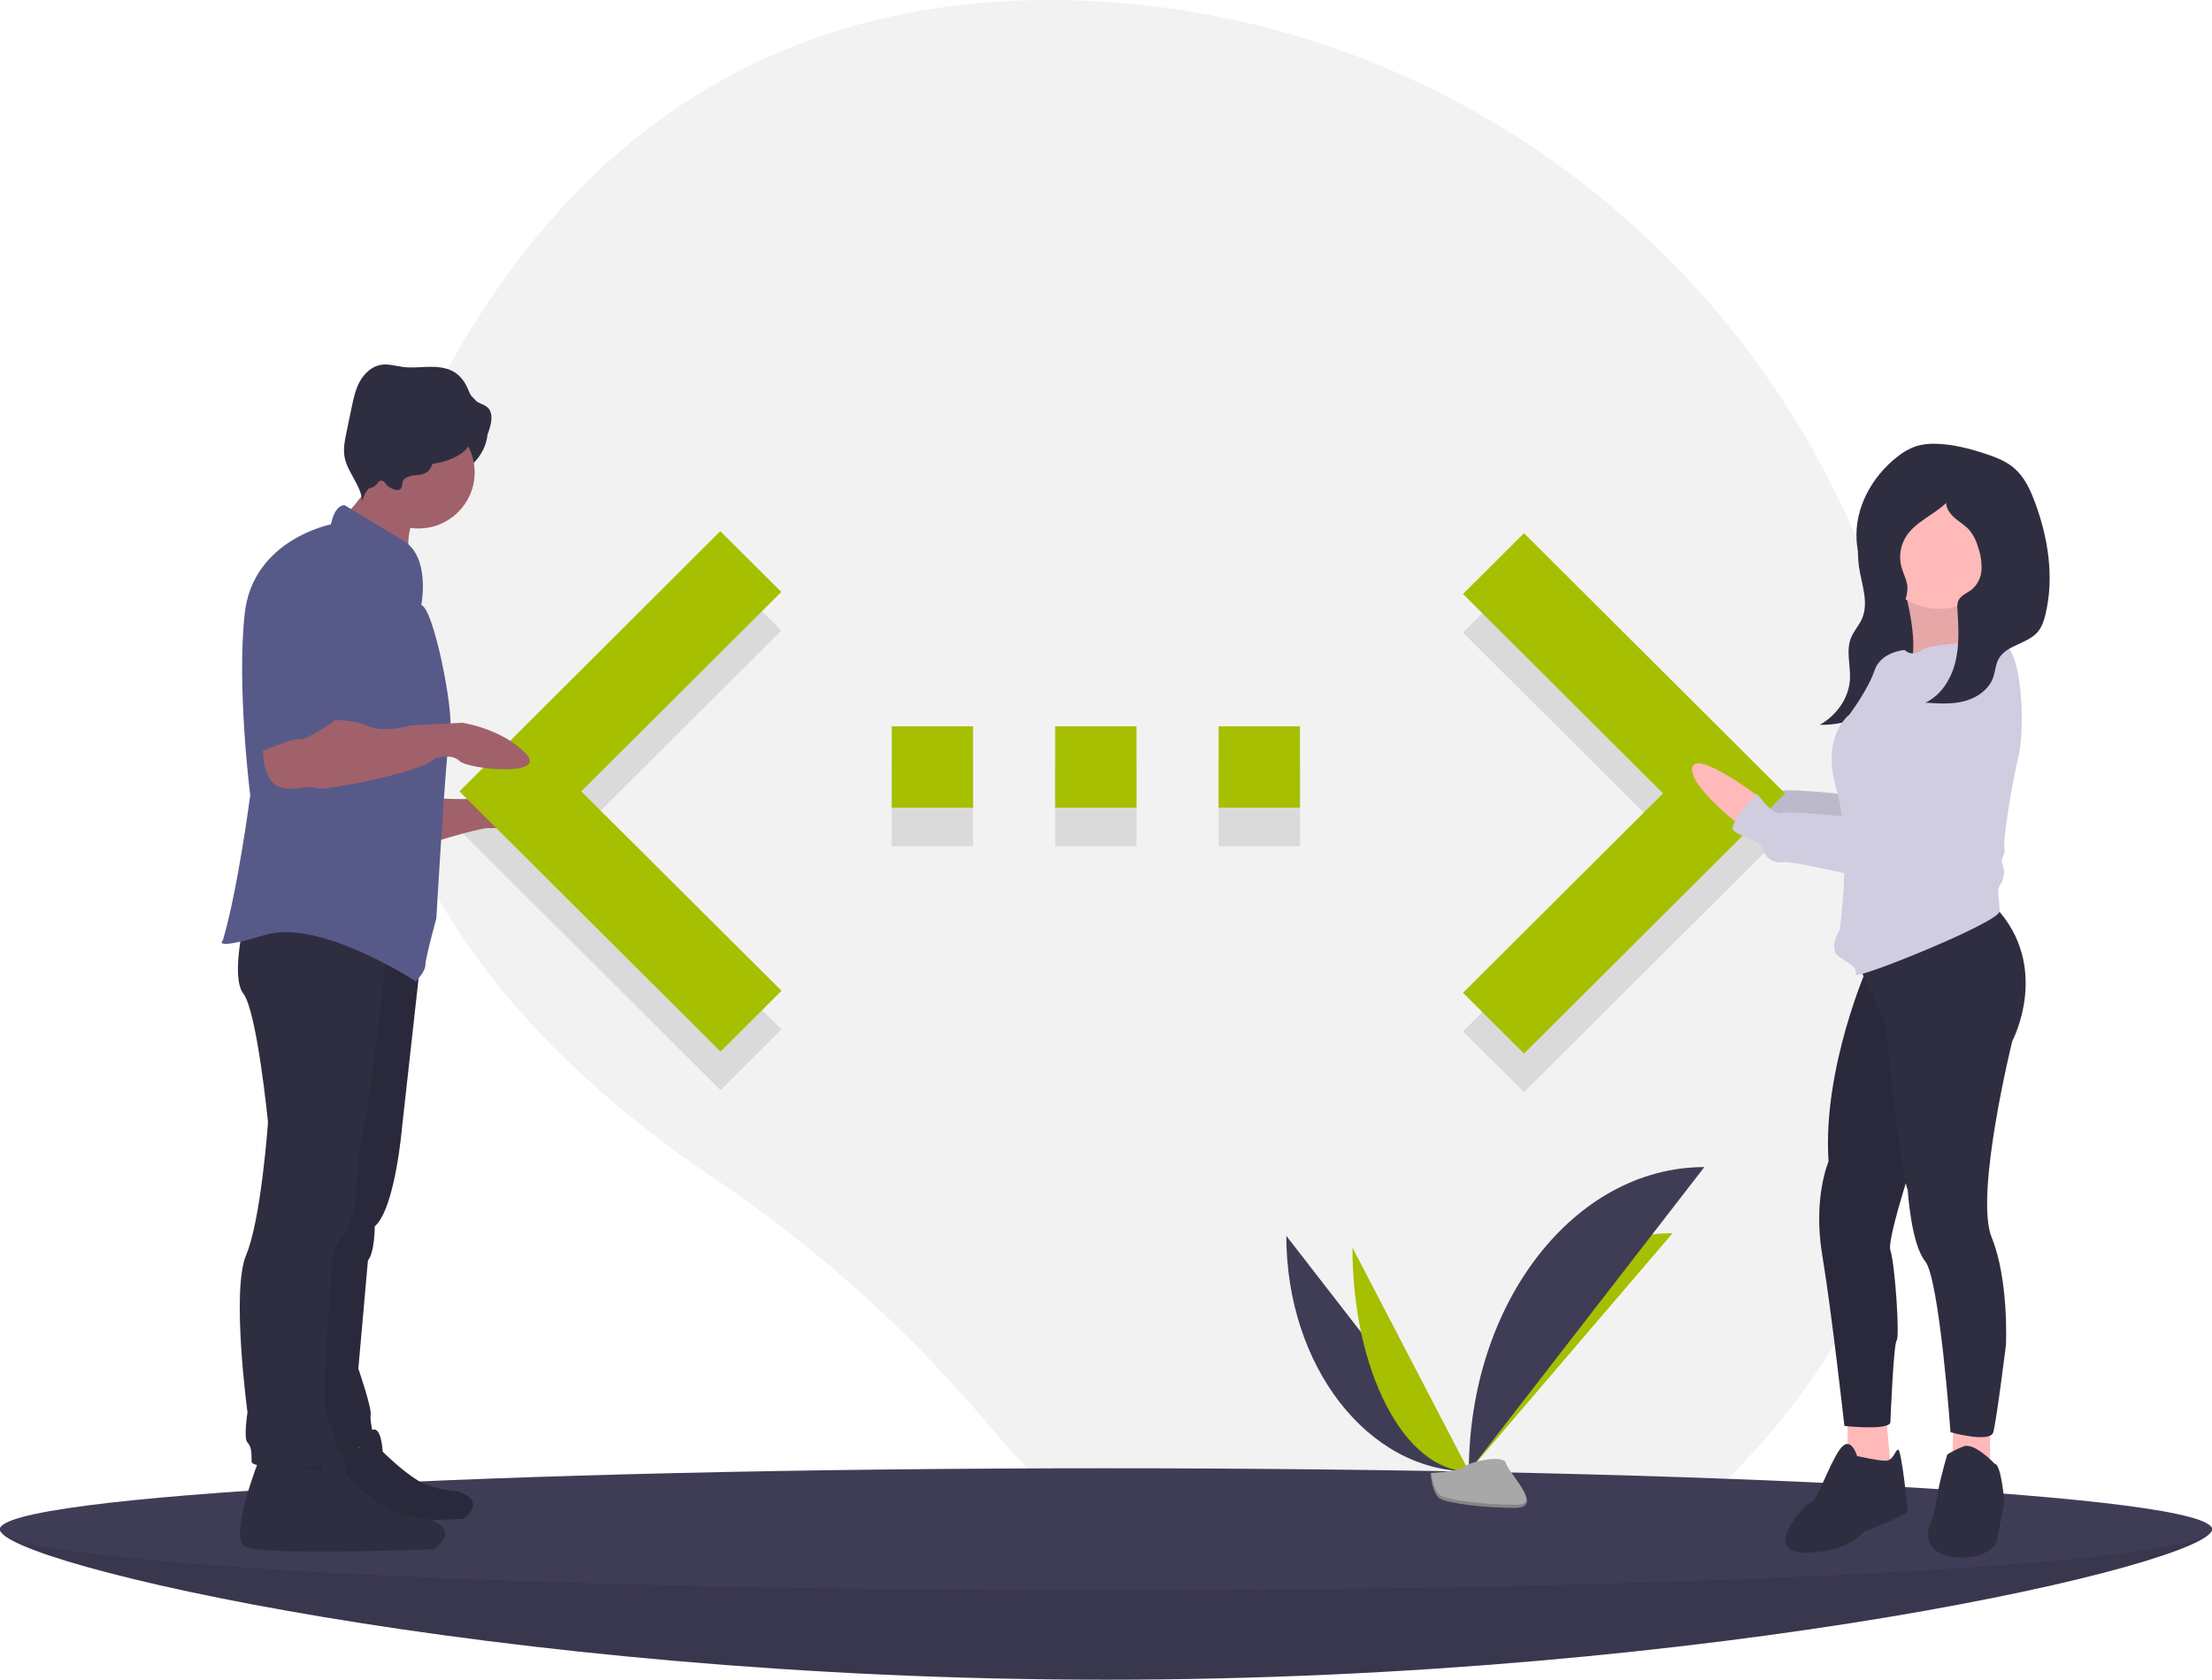
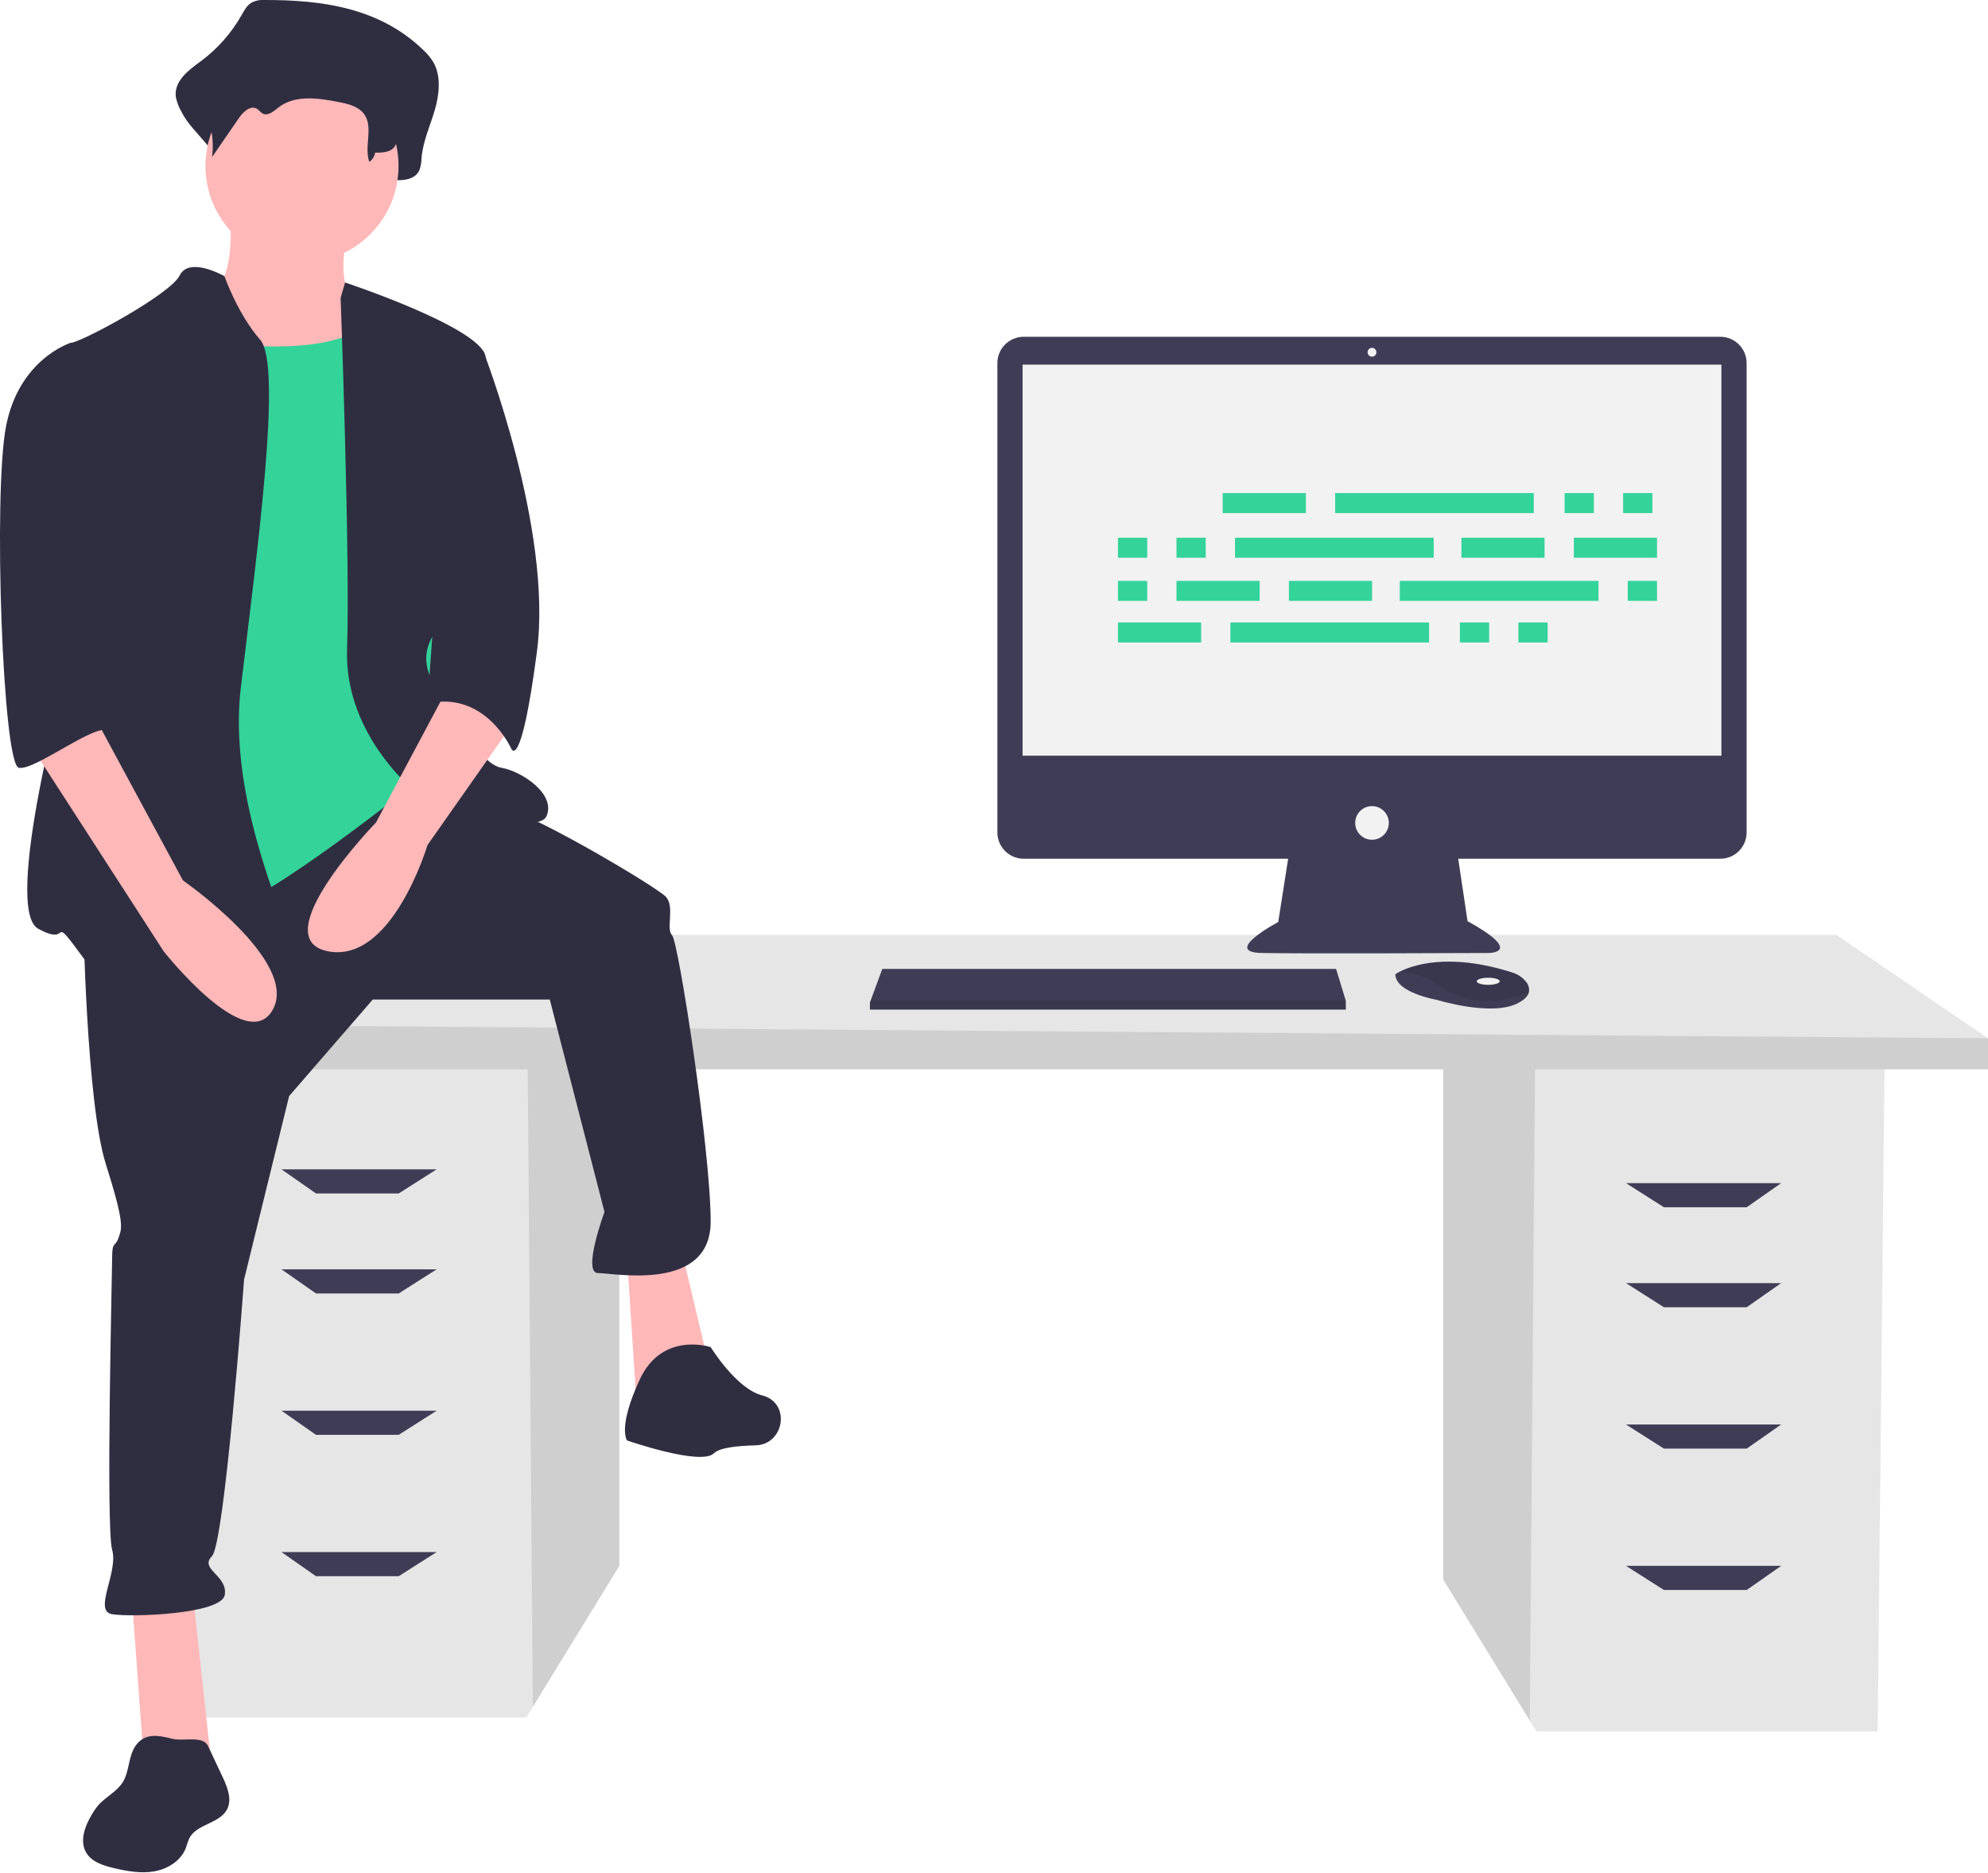
- <svg xmlns="http://www.w3.org/2000/svg" id="a6ee8617-cc99-4eb9-a93b-e1a7e83c9724" data-name="Layer 1" width="1088" height="826.294" viewBox="0 0 1088 826.294">
-   <path d="M990.987,366.241C943.167,178.201,777.934,42.463,583.985,37.019,481.451,34.141,373.556,68.147,295,187.147c-140.427,212.725,8.63,359.725,112.547,429.576A650.24,650.24,0,0,1,541.95,737.523C612.143,820.819,747.179,924.325,908,762.147,1024.564,644.6,1022.84,491.494,990.987,366.241Z" transform="translate(-56 -36.85319)" fill="#f2f2f2" />
-   <polygon points="719.6 507.394 818 409.294 719.6 311.194 749.6 281.294 878 409.294 749.6 537.294 719.6 507.394 719.6 507.394" opacity="0.1" />
-   <path d="M494.6,453.147h40v-40h-40Zm200.8-40h-40v40h40Zm-120.4,40h40v-40H575Z" transform="translate(-56 -36.85319)" opacity="0.1" />
-   <polygon points="384.4 506.394 285.9 408.294 384.3 310.194 354.3 280.294 226 408.294 354.4 536.294 384.4 506.394" opacity="0.1" />
-   <path d="M1144,789.147c0,16.569-243.557,74-544,74s-544-57.431-544-74,243.557,14,544,14S1144,772.578,1144,789.147Z" transform="translate(-56 -36.85319)" fill="#3f3d56" />
-   <path d="M1144,789.147c0,16.569-243.557,74-544,74s-544-57.431-544-74,243.557,14,544,14S1144,772.578,1144,789.147Z" transform="translate(-56 -36.85319)" opacity="0.1" />
-   <ellipse cx="544" cy="752.294" rx="544" ry="30" fill="#3f3d56" />
-   <path d="M688.696,644.806c0,64.016,40.16,115.817,89.791,115.817" transform="translate(-56 -36.85319)" fill="#3f3d56" />
-   <path d="M778.487,760.623c0-64.735,44.817-117.118,100.201-117.118" transform="translate(-56 -36.85319)" fill="#a6bf00" />
-   <path d="M721.229,650.609c0,60.809,25.61,110.014,57.258,110.014" transform="translate(-56 -36.85319)" fill="#a6bf00" />
-   <path d="M778.487,760.623c0-82.717,51.801-149.651,115.817-149.651" transform="translate(-56 -36.85319)" fill="#3f3d56" />
-   <path d="M759.597,761.44s12.734-.392,16.571-3.125,19.588-5.996,20.54-1.613,19.137,21.798,4.76,21.914-33.404-2.239-37.235-4.573S759.597,761.44,759.597,761.44Z" transform="translate(-56 -36.85319)" fill="#a8a8a8" />
-   <path d="M801.725,777.09c-14.376.116-33.404-2.239-37.235-4.573-2.917-1.777-4.079-8.153-4.468-11.094-.269.012-.425.017-.425.017s.807,10.27,4.637,12.603,22.858,4.689,37.235,4.573c4.15-.033,5.583-1.51,5.505-3.697C806.397,776.24,804.814,777.065,801.725,777.09Z" transform="translate(-56 -36.85319)" opacity="0.2" />
-   <path d="M921.533,419.706s-30.788-23.376-33.125-14.807,22.591,28.044,22.591,28.044Z" transform="translate(-56 -36.85319)" fill="#ffb9b9" />
-   <path d="M921.533,419.706s-30.788-23.376-33.125-14.807,22.591,28.044,22.591,28.044Z" transform="translate(-56 -36.85319)" opacity="0.1" />
-   <path d="M1023.173,345.695s-36.612,65.435-37.391,74.783-.779,10.127-3.895,9.348-45.96-5.453-49.855-3.895-11.685-9.348-11.685-9.348-14.801,14.801-11.685,17.917S921.125,439.174,922.683,443.069s3.895,7.79,10.906,7.011S988.118,462.544,994.35,460.207s7.79-6.232,10.906-6.232,9.348-3.116,9.348-3.895,21.812-42.065,21.812-42.065S1062.122,351.927,1023.173,345.695Z" transform="translate(-56 -36.85319)" fill="#d0cde1" />
-   <path d="M1023.173,345.695s-36.612,65.435-37.391,74.783-.779,10.127-3.895,9.348-45.96-5.453-49.855-3.895-11.685-9.348-11.685-9.348-14.801,14.801-11.685,17.917S921.125,439.174,922.683,443.069s3.895,7.79,10.906,7.011S988.118,462.544,994.35,460.207s7.79-6.232,10.906-6.232,9.348-3.116,9.348-3.895,21.812-42.065,21.812-42.065S1062.122,351.927,1023.173,345.695Z" transform="translate(-56 -36.85319)" opacity="0.1" />
-   <path d="M970.054,302.557a64.789,64.789,0,0,0,.2,12.42c1.183,8.95,5.303,18.279,1.411,26.633-1.413,3.032-3.806,5.675-5.109,8.743-2.759,6.496-.258,13.702-.633,20.616-.484,8.932-6.165,17.538-14.807,22.432,14.763.459,28.804-6.841,38.093-16.788s14.463-22.284,18.341-34.628a75.281,75.281,0,0,0,3.805-17.922,25.835,25.835,0,0,0-1.208-10.386,39.575,39.575,0,0,0-5.342-9.123c-2.326-3.27-4.716-6.605-8.148-9.038-4.227-2.997-12.378-6.006-17.985-5.57C971.793,290.481,970.343,297.783,970.054,302.557Z" transform="translate(-56 -36.85319)" fill="#2f2e41" />
-   <path d="M992.792,327s8.569,30.381,1.558,38.949,42.065-3.895,42.065-3.895-24.149-24.149-12.464-39.728Z" transform="translate(-56 -36.85319)" fill="#ffb9b9" />
-   <path d="M992.792,327s8.569,30.381,1.558,38.949,42.065-3.895,42.065-3.895-24.149-24.149-12.464-39.728Z" transform="translate(-56 -36.85319)" opacity="0.1" />
-   <polygon points="719.6 488.394 818 390.294 719.6 292.194 749.6 262.294 878 390.294 749.6 518.294 719.6 488.394 719.6 488.394" fill="#a6bf00" />
-   <polygon points="908.748 695.221 908.748 717.812 920.433 731.833 930.56 727.159 927.444 694.442 908.748 695.221" fill="#ffb9b9" />
-   <path d="M969.422,753.107s-3.116-10.906-8.569-3.116-10.906,24.928-14.022,25.707-24.928,24.928-3.116,24.928,28.823-10.127,28.823-10.127,21.812-8.569,21.812-10.127-3.116-30.381-4.674-30.381-2.337,5.453-6.232,5.453S969.422,753.107,969.422,753.107Z" transform="translate(-56 -36.85319)" fill="#2f2e41" />
-   <polygon points="960.941 699.116 960.162 720.149 978.857 727.938 978.857 697.558 960.941 699.116" fill="#ffb9b9" />
-   <path d="M1037.194,757.002s-10.127-10.906-15.58-8.569a53.812,53.812,0,0,0-7.79,3.895s-3.116,10.127-4.674,18.696-2.337,12.464-3.895,15.58-3.116,14.801,12.464,16.359,20.254-7.011,20.254-7.011l3.895-20.254S1040.31,757.002,1037.194,757.002Z" transform="translate(-56 -36.85319)" fill="#2f2e41" />
-   <path d="M974.875,511.62s-22.591,50.634-19.475,96.595c0,0-7.79,17.917-3.116,45.96S963.19,738.306,963.19,738.306s21.033,2.337,22.591-1.558c0,0,1.558-38.949,3.116-40.507s-.779-37.391-3.116-44.402,21.812-76.341,21.812-76.341l-6.232-86.468Z" transform="translate(-56 -36.85319)" fill="#2f2e41" />
-   <path d="M974.875,511.62s-22.591,50.634-19.475,96.595c0,0-7.79,17.917-3.116,45.96S963.19,738.306,963.19,738.306s21.033,2.337,22.591-1.558c0,0,1.558-38.949,3.116-40.507s-.779-37.391-3.116-44.402,21.812-76.341,21.812-76.341l-6.232-86.468Z" transform="translate(-56 -36.85319)" opacity="0.1" />
-   <path d="M968.643,508.504l14.801,31.939s7.011,72.446,10.906,81.794c0,0,1.558,26.486,8.569,35.055s12.464,84.131,12.464,84.131,19.475,5.453,21.033,0,6.232-42.844,6.232-42.844,1.558-31.939-7.011-52.971,10.127-96.595,10.127-96.595,19.475-36.612-8.569-66.214Z" transform="translate(-56 -36.85319)" fill="#2f2e41" />
-   <circle cx="953.93" cy="267.556" r="31.939" fill="#ffb9b9" />
-   <path d="M1039.531,352.706s-33.497,0-38.17,3.895a6.215,6.215,0,0,1-8.569,0s-11.685.779-14.801,10.127-12.464,21.812-12.464,21.812-14.022,10.127-6.232,36.612,1.558,69.33,1.558,69.33-6.232,9.348,0,13.243,8.569,5.453,7.79,8.569,70.888-25.707,70.888-31.16-1.558-10.127,0-12.464,3.116-6.232,1.558-10.127,1.558-4.674.779-8.569,3.895-32.718,7.011-45.181S1051.216,353.485,1039.531,352.706Z" transform="translate(-56 -36.85319)" fill="#d0cde1" />
-   <path d="M921.533,429.054s-30.788-23.376-33.125-14.807S910.998,442.29,910.998,442.29Z" transform="translate(-56 -36.85319)" fill="#ffb9b9" />
-   <path d="M1023.173,356.601s-36.612,65.435-37.391,74.783-.779,10.127-3.895,9.348-45.96-5.453-49.855-3.895-11.685-9.348-11.685-9.348S905.545,442.29,908.661,445.406s12.464,4.674,14.022,8.569,3.895,7.79,10.906,7.011S988.118,473.45,994.35,471.113s7.79-6.232,10.906-6.232,9.348-3.116,9.348-3.895,21.812-42.065,21.812-42.065S1062.122,362.833,1023.173,356.601Z" transform="translate(-56 -36.85319)" fill="#d0cde1" />
-   <path d="M994.114,324.814c-.443-3.163-2.063-6.033-2.894-9.117a18.925,18.925,0,0,1,2.155-14.696c4.581-7.399,13.575-10.676,19.848-16.709.13,3.073,2.262,5.699,4.619,7.675s5.059,3.579,7.055,5.919a23.184,23.184,0,0,1,4.109,8.324,29.246,29.246,0,0,1,1.623,10.917,13.689,13.689,0,0,1-4.731,9.702c-2.336,1.846-5.601,2.901-6.73,5.657a9.644,9.644,0,0,0-.375,4.27c.535,8.57,1.035,17.293-.984,25.64s-6.963,16.41-14.712,20.111c6.368.452,12.87.892,19.049-.715s12.087-5.655,14.217-11.673c1.051-2.969,1.15-6.271,2.643-9.044,3.779-7.018,14.214-7.338,19.34-13.443,2.051-2.443,3.044-5.591,3.779-8.695,4.328-18.265,1.287-37.659-5.302-55.235-2.271-6.058-5.099-12.158-9.97-16.415-4.145-3.623-9.439-5.619-14.673-7.324-7.64-2.488-15.51-4.527-23.54-4.789a29.897,29.897,0,0,0-10.333,1.206,30.722,30.722,0,0,0-9.092,5.179c-12.579,9.788-21.144,25.432-20.007,41.33.688,9.62,4.764,18.724,10,26.823,1.831,2.833,6.158,8.873,10.18,7.092C993.037,335.187,994.593,328.23,994.114,324.814Z" transform="translate(-56 -36.85319)" fill="#2f2e41" />
-   <path d="M494.6,434.147h40v-40h-40Zm200.8-40h-40v40h40Zm-120.4,40h40v-40H575Z" transform="translate(-56 -36.85319)" fill="#a6bf00" />
-   <ellipse cx="206.206" cy="211.839" rx="33.657" ry="26.252" fill="#2f2e41" />
-   <path d="M267.928,429.429s30.291,2.019,35.676-2.019,28.272,5.385,30.291,10.77-32.311,6.058-37.696,6.058-30.964,8.078-30.964,8.078Z" transform="translate(-56 -36.85319)" fill="#a0616a" />
-   <path d="M205.552,742.992s-14.117,35.599-6.752,39.896,84.702,1.228,84.702,1.228,12.889-7.979-1.841-13.503c0,0-12.276-.614-20.255-5.524s-17.186-14.117-17.186-14.117-.614-13.503-5.524-10.434a12.614,12.614,0,0,0-5.524,8.593Z" transform="translate(-56 -36.85319)" fill="#2f2e41" />
-   <path d="M205.552,742.992s-14.117,35.599-6.752,39.896,84.702,1.228,84.702,1.228,12.889-7.979-1.841-13.503c0,0-12.276-.614-20.255-5.524s-17.186-14.117-17.186-14.117-.614-13.503-5.524-10.434a12.614,12.614,0,0,0-5.524,8.593Z" transform="translate(-56 -36.85319)" opacity="0.1" />
-   <polygon points="384.4 487.394 285.9 389.294 384.3 291.194 354.3 261.294 226 389.294 354.4 517.294 384.4 487.394" fill="#a6bf00" />
-   <path d="M183.785,753.882s-15.482,39.042-7.405,43.754,92.893,1.346,92.893,1.346,14.136-8.751-2.019-14.809c0,0-13.463-.673-22.214-6.058S226.193,762.633,226.193,762.633s-.673-14.809-6.058-11.443a13.834,13.834,0,0,0-6.058,9.424Z" transform="translate(-56 -36.85319)" fill="#2f2e41" />
-   <path d="M263.216,506.167l-9.424,84.815s-3.366,40.388-13.463,49.139c0,0,0,12.79-3.366,16.828l-4.712,53.178s6.731,19.521,6.058,22.887,2.693,14.136,2.019,15.482-32.311,0-32.311,0l6.731-108.375,20.867-150.783Z" transform="translate(-56 -36.85319)" fill="#2f2e41" />
-   <path d="M263.216,506.167l-9.424,84.815s-3.366,40.388-13.463,49.139c0,0,0,12.79-3.366,16.828l-4.712,53.178s6.731,19.521,6.058,22.887,2.693,14.136,2.019,15.482-32.311,0-32.311,0l6.731-108.375,20.867-150.783Z" transform="translate(-56 -36.85319)" opacity="0.1" />
-   <path d="M246.387,503.475s-7.405,69.333-10.77,84.142a191.451,191.451,0,0,0-4.039,29.618s-.673,21.54-6.731,27.599a18.194,18.194,0,0,0-5.385,13.463s-6.058,67.987-2.693,76.065,6.731,14.809,3.366,20.194-40.388,5.385-40.388,1.346,0-7.405-2.019-9.424,0-14.809,0-14.809-8.078-59.909-.673-77.411,10.77-65.294,10.77-65.294-5.385-54.524-12.116-63.275,1.346-39.715,1.346-39.715Z" transform="translate(-56 -36.85319)" fill="#2f2e41" />
-   <path d="M227.436,288.165c.783,1.783,2.656,2.775,4.361,3.715,9.883,5.445,18.156,13.339,26.306,21.142a30.882,30.882,0,0,1,1.225-20.884c.973-2.253,2.249-4.676,1.553-7.03-.512-1.731-1.986-2.98-3.413-4.084a105.835,105.835,0,0,0-10.41-7.102c-2.52-1.508-7.702-5.522-10.595-5.085-.152,3.908-.231,7.402-1.942,11.054C234.115,280.757,227.735,288.847,227.436,288.165Z" transform="translate(-56 -36.85319)" fill="#a0616a" />
-   <circle cx="205.869" cy="232.369" r="27.599" fill="#a0616a" />
-   <path d="M263.216,334.517s4.712-23.56-8.751-31.637-28.945-17.502-28.945-17.502-4.712-.673-6.731,9.424c0,0-38.369,7.405-42.408,43.754s2.693,89.527,2.693,89.527-6.058,46.447-13.463,71.353c0,0-6.058,5.385,20.867-2.693S260.523,519.63,260.523,519.63s4.712-4.712,4.712-8.078,5.385-22.887,5.385-22.887,4.712-82.796,6.731-92.22S269.274,335.863,263.216,334.517Z" transform="translate(-56 -36.85319)" fill="#575a89" />
-   <path d="M255.365,272.066a11.509,11.509,0,0,1,5.413-1.442,10.301,10.301,0,0,0,5.354-1.595c2.607-2.001,2.798-5.869,4.705-8.546,2.761-3.875,8.27-4.342,13.024-4.148,2.908.119,6.04.292,8.488-1.281,2.514-1.615,3.653-4.657,4.501-7.522,1.002-3.388,1.651-7.531-.833-10.044-1.725-1.745-4.448-2.09-6.364-3.622-1.987-1.589-2.804-4.175-3.884-6.478a17.507,17.507,0,0,0-5.637-7.061c-3.615-2.511-8.231-3.075-12.633-3.028s-8.821.626-13.189.086c-3.579-.443-7.147-1.633-10.715-1.105-4.546.672-8.307,4.102-10.546,8.114s-3.201,8.592-4.133,13.092l-2.535,12.238c-.786,3.796-1.576,7.692-.969,11.521,1.258,7.937,8.277,14.245,8.76,22.266a13.669,13.669,0,0,1,8.343-9.921,2.611,2.611,0,0,1,1.7-.206c.697.223,1.105.92,1.545,1.505,1.153,1.533,4.775,3.859,6.829,2.771C254.427,276.687,253.055,273.632,255.365,272.066Z" transform="translate(-56 -36.85319)" fill="#2f2e41" />
-   <path d="M185.805,397.792s-4.712,29.618,14.809,26.926c0,0,10.097-1.346,11.443,0s51.158-7.405,57.89-14.809c0,0,8.078-2.693,12.116,1.346s44.427,8.078,32.311-4.039-30.964-14.809-30.964-14.809l-25.579,1.346s-13.463,4.039-21.54,0-30.964-2.693-30.964-2.693Z" transform="translate(-56 -36.85319)" fill="#a0616a" />
-   <path d="M213.403,304.226s-30.291,3.366-30.291,47.12v55.87s16.828-7.405,20.194-6.731,16.828-8.751,16.828-8.751,15.482-36.349,14.136-46.447S233.598,305.572,213.403,304.226Z" transform="translate(-56 -36.85319)" fill="#575a89" />
-   <ellipse cx="205.869" cy="215.204" rx="25.916" ry="13.463" fill="#2f2e41" />
-   <ellipse cx="181.636" cy="217.56" rx="9.087" ry="22.55" fill="#2f2e41" />
+ <svg xmlns="http://www.w3.org/2000/svg" id="b52d7e2d-d80f-4111-b6ed-d15502ee1edd" data-name="Layer 1" width="711.188" height="669.683" viewBox="0 0 711.188 669.683">
+   <polygon points="516.326 380.018 516.326 565.013 547.27 615.443 549.625 619.279 671.722 619.279 674.189 380.018 516.326 380.018" fill="#e6e6e6" />
+   <polygon points="516.326 380.018 516.326 565.013 547.27 615.443 549.169 380.018 516.326 380.018" opacity="0.1" />
+   <polygon points="221.566 375.084 221.566 560.08 190.622 610.51 188.267 614.345 66.17 614.345 63.703 375.084 221.566 375.084" fill="#e6e6e6" />
+   <polygon points="221.566 375.084 221.566 560.08 190.622 610.51 188.723 375.084 221.566 375.084" opacity="0.1" />
+   <polygon points="711.188 371.385 711.188 382.484 47.67 382.484 47.67 366.451 109.335 334.385 656.923 334.385 711.188 371.385" fill="#e6e6e6" />
+   <polygon points="711.188 371.385 711.188 382.484 47.67 382.484 47.67 366.451 711.188 371.385" opacity="0.1" />
+   <polygon points="142.635 426.883 113.035 426.883 100.702 418.25 156.201 418.25 142.635 426.883" fill="#3f3d56" />
+   <polygon points="142.635 462.649 113.035 462.649 100.702 454.016 156.201 454.016 142.635 462.649" fill="#3f3d56" />
+   <polygon points="142.635 513.215 113.035 513.215 100.702 504.581 156.201 504.581 142.635 513.215" fill="#3f3d56" />
+   <polygon points="142.635 563.78 113.035 563.78 100.702 555.147 156.201 555.147 142.635 563.78" fill="#3f3d56" />
+   <polygon points="595.257 431.816 624.857 431.816 637.19 423.183 581.691 423.183 595.257 431.816" fill="#3f3d56" />
+   <polygon points="595.257 467.582 624.857 467.582 637.19 458.949 581.691 458.949 595.257 467.582" fill="#3f3d56" />
+   <polygon points="595.257 518.148 624.857 518.148 637.19 509.515 581.691 509.515 595.257 518.148" fill="#3f3d56" />
+   <polygon points="595.257 568.713 624.857 568.713 637.19 560.08 581.691 560.08 595.257 568.713" fill="#3f3d56" />
+   <path d="M859.82,235.615H610.634a9.423,9.423,0,0,0-9.424,9.424V412.897a9.423,9.423,0,0,0,9.424,9.424h94.593l-3.544,22.626s-20.253,10.759-6.013,11.076,81.328,0,81.328,0,12.974,0-7.595-11.392l-3.334-22.31h93.75a9.423,9.423,0,0,0,9.424-9.424V245.039A9.423,9.423,0,0,0,859.82,235.615Z" transform="translate(-244.406 -115.1587)" fill="#3f3d56" />
+   <rect x="365.823" y="130.424" width="249.996" height="139.871" fill="#f2f2f2" />
+   <circle cx="490.821" cy="125.994" r="1.582" fill="#f2f2f2" />
+   <circle cx="490.821" cy="294.346" r="6.013" fill="#f2f2f2" />
+   <polygon points="481.452 357.952 481.452 361.117 311.202 361.117 311.202 358.585 311.436 357.952 315.632 346.56 477.971 346.56 481.452 357.952" fill="#3f3d56" />
+   <path d="M791.376,470.013c-.31,1.326-1.481,2.725-4.127,4.047-9.493,4.747-28.797-1.266-28.797-1.266s-14.873-2.532-14.873-9.177a11.866,11.866,0,0,1,1.304-.775c3.991-2.112,17.225-7.322,40.691.221a9.786,9.786,0,0,1,4.46,2.923A4.667,4.667,0,0,1,791.376,470.013Z" transform="translate(-244.406 -115.1587)" fill="#3f3d56" />
+   <path d="M791.376,470.013c-11.62,4.452-21.977,4.785-32.607-2.598a23.343,23.343,0,0,0-13.886-4.573c3.991-2.112,17.225-7.322,40.691.221a9.786,9.786,0,0,1,4.46,2.923A4.667,4.667,0,0,1,791.376,470.013Z" transform="translate(-244.406 -115.1587)" opacity="0.1" />
+   <ellipse cx="532.4" cy="350.99" rx="4.114" ry="1.266" fill="#f2f2f2" />
+   <polygon points="481.452 357.952 481.452 361.117 311.202 361.117 311.202 358.585 311.436 357.952 481.452 357.952" opacity="0.1" />
+   <path d="M339.068,115.159a8.554,8.554,0,0,0-4.961,1.108c-1.476,1.011-2.406,2.782-3.356,4.429a52.986,52.986,0,0,1-14.434,16.305c-4.289,3.142-9.742,7.06-9.008,12.853a17.372,17.372,0,0,0,2.091,5.426c3.957,7.987,14.754,14.159,13.692,23.273,3.931-6.581-1.327-9.835,2.604-16.416,1.872-3.134,5.124-6.672,7.951-4.704.946.659,1.568,1.841,2.553,2.419,2.351,1.38,4.853-1.258,6.934-3.126,7.177-6.443,17.383-4.755,26.314-2.747,4.216.948,8.847,2.191,11.34,6.221,3.277,5.298-3.113,11.02-4.728,17.01a3.264,3.264,0,0,0,3.503,4.062c2.68-.264,5.854-.481,6.013-1.657,3.372.12,7.503-.262,8.947-3.772a14.762,14.762,0,0,0,.693-4.293c.53-5.897,3.033-11.277,4.691-16.89s2.379-12.191-.419-17.167a19.864,19.864,0,0,0-3.666-4.456C379.94,117.67,359.063,115.136,339.068,115.159Z" transform="translate(-244.406 -115.1587)" fill="#2f2e41" />
+   <path d="M326.544,190.064s3.453,28.778-9.209,31.081,11.511,41.441,11.511,41.441l57.557,6.907-13.814-46.045s-9.209-3.453-3.453-26.476S326.544,190.064,326.544,190.064Z" transform="translate(-244.406 -115.1587)" fill="#ffb8b8" />
+   <polygon points="47.028 569.318 51.633 632.631 75.806 632.631 68.9 569.318 47.028 569.318" fill="#ffb8b8" />
+   <polygon points="224.303 449.6 227.756 502.552 254.233 491.041 243.872 447.298 224.303 449.6" fill="#ffb8b8" />
+   <path d="M274.167,442.738s1.151,66.766,8.058,88.637,5.756,23.023,4.605,26.476-2.302,1.151-2.302,6.907-2.302,96.695,0,104.753-6.907,21.872,0,23.023,39.139,0,40.29-6.907-9.209-9.209-4.605-13.814,11.511-98.998,11.511-98.998l16.116-65.615,29.93-34.534H441.082l19.569,75.975s-8.058,21.872-2.302,21.872,40.29,6.907,40.29-18.418S487.127,451.947,484.825,449.645s1.151-10.36-2.302-13.814-43.743-27.627-58.708-32.232S387.857,393.515,387.857,393.515Z" transform="translate(-244.406 -115.1587)" fill="#2f2e41" />
+   <path d="M498.639,596.991s-17.267-5.756-25.325,11.511-4.605,21.872-4.605,21.872,26.476,9.209,31.081,4.605c2.003-2.003,8.365-2.699,14.913-2.846,9.973-.224,12.626-14.333,3.207-17.619q-.421-.147-.853-.255C507.848,611.955,498.639,596.991,498.639,596.991Z" transform="translate(-244.406 -115.1587)" fill="#2f2e41" />
+   <circle cx="108.038" cy="59.365" r="34.534" fill="#ffb8b8" />
+   <path d="M307.55,235.534s56.406,11.511,70.219-6.907,19.569,51.801,19.569,51.801l6.907,73.673-10.36,40.29s-54.103,43.743-71.37,47.197-43.743,5.756-43.743,5.756,8.058-127.776,8.058-130.078S307.55,235.534,307.55,235.534Z" transform="translate(-244.406 -115.1587)" fill="#34d399" />
+   <path d="M324.704,213.945s-12.55-7.189-16.003-.282S273.016,237.836,269.562,237.836s6.907,95.544,2.302,107.056S245.389,440.436,258.051,447.343s3.453-6.907,16.116,10.36,74.824,17.267,78.277,10.36-27.627-58.708-21.872-107.056,14.965-115.114,6.907-124.323S324.704,213.945,324.704,213.945Z" transform="translate(-244.406 -115.1587)" fill="#2f2e41" />
+   <path d="M366.258,221.72l1.603-5.518s47.895,15.878,50.198,26.238,1.151,82.882-6.907,88.637-19.569,14.965-11.511,28.778,17.267,28.778,24.174,29.93,19.569,9.209,16.116,17.267-44.894-6.907-44.894-6.907-27.627-20.72-26.476-52.952S366.258,221.72,366.258,221.72Z" transform="translate(-244.406 -115.1587)" fill="#2f2e41" />
+   <path d="M406.548,357.554l-27.627,51.801s-40.29,41.441-17.267,46.045,35.685-37.987,35.685-37.987l29.93-42.592Z" transform="translate(-244.406 -115.1587)" fill="#ffb8b8" />
+   <path d="M340.75,124.195a7.838,7.838,0,0,0-4.039.783,9.413,9.413,0,0,0-2.732,3.131,39.773,39.773,0,0,1-11.75,11.524c-3.491,2.221-7.93,4.99-7.333,9.084a11.359,11.359,0,0,0,1.702,3.835,30.163,30.163,0,0,1,3.665,18.801l9.6-13.954c1.524-2.215,4.171-4.715,6.472-3.324.77.466,1.276,1.301,2.078,1.71,1.914.975,3.95-.889,5.644-2.21,5.842-4.554,14.15-3.361,21.421-1.942,3.432.67,7.202,1.549,9.231,4.397,3.372,4.733-.149,11.572,1.819,17.04a5.023,5.023,0,0,0,2.079-3.317c2.745.085,6.107-.185,7.283-2.666a9.188,9.188,0,0,0,.564-3.034c.432-4.168,2.469-7.971,3.819-11.938s1.937-8.616-.341-12.133a14.681,14.681,0,0,0-2.984-3.149C374.022,125.97,357.027,124.178,340.75,124.195Z" transform="translate(-244.406 -115.1587)" fill="#2f2e41" />
+   <path d="M406.548,237.836l10.725,2.847s24.96,63.919,19.204,107.662-9.209,34.534-9.209,34.534-9.209-20.72-29.93-16.116Z" transform="translate(-244.406 -115.1587)" fill="#2f2e41" />
+   <path d="M293.029,739.422c-2.776,3.772-2.219,9.165-4.678,13.151-2.131,3.455-6.148,5.267-8.814,8.329a22.326,22.326,0,0,0-2.266,3.26c-2.473,4.143-4.483,9.452-2.048,13.616,1.959,3.35,6.078,4.66,9.855,5.552,4.774,1.128,9.734,2.031,14.564,1.169s9.549-3.819,11.271-8.412a32.5,32.5,0,0,1,1.205-3.401c2.617-5.153,10.827-5.209,13.506-10.33,1.875-3.584.151-7.916-1.571-11.576l-5.261-11.177c-1.746-3.709-8.824-1.576-12.513-2.465C301.465,735.978,296.491,734.701,293.029,739.422Z" transform="translate(-244.406 -115.1587)" fill="#2f2e41" />
+   <path d="M254.598,380.577l48.348,74.824s29.93,37.987,39.139,20.72-32.232-46.045-32.232-46.045L278.772,372.519Z" transform="translate(-244.406 -115.1587)" fill="#ffb8b8" />
+   <path d="M278.772,240.138,269.562,237.836s-18.418,5.756-23.023,29.93-1.151,120.869,4.605,122.02,28.427-16.837,32.056-13.023-7.882-15.756-4.429-26.116S278.772,240.138,278.772,240.138Z" transform="translate(-244.406 -115.1587)" fill="#2f2e41" />
+   <g id="f3c2397c-d780-4cc6-97d8-1503d8277a2c" data-name="Group 13">
+     <rect id="ad41612f-86f7-46b2-a964-3a5da7bcf3cf" data-name="Rectangle 55" x="437.407" y="176.363" width="29.752" height="7.163" fill="#34d399" />
+     <rect id="b9a0b375-cc2a-4c59-8850-661af54e4f62" data-name="Rectangle 56" x="559.722" y="176.363" width="10.468" height="7.163" fill="#34d399" />
+     <rect id="e174c2ab-9bc5-41ec-b37c-b06fbf8a9878" data-name="Rectangle 57" x="580.659" y="176.363" width="10.468" height="7.163" fill="#34d399" />
+     <rect id="ba2479ac-4c7d-43b4-a028-73b1e20e4002" data-name="Rectangle 58" x="477.628" y="176.363" width="71.075" height="7.163" fill="#34d399" />
+     <rect id="ac60ef86-00f2-480b-8171-28b6fdfc1958" data-name="Rectangle 59" x="399.941" y="222.644" width="29.752" height="7.163" fill="#34d399" />
+     <rect id="b3d8298d-cd65-487a-8b19-4cee946356e7" data-name="Rectangle 60" x="522.256" y="222.644" width="10.468" height="7.163" fill="#34d399" />
+     <rect id="ed27f15f-f0c4-4569-8330-a6688f8e356c" data-name="Rectangle 61" x="543.193" y="222.644" width="10.468" height="7.163" fill="#34d399" />
+     <rect id="f685c005-adaf-4d60-acda-005b037d82a6" data-name="Rectangle 62" x="440.162" y="222.644" width="71.075" height="7.163" fill="#34d399" />
+     <rect id="eca7c7fc-83f8-48ca-a588-6606db47af3f" data-name="Rectangle 63" x="522.807" y="192.341" width="29.752" height="7.163" fill="#34d399" />
+     <rect id="a71b5b2f-f8b9-481d-a301-5e3357e5fe42" data-name="Rectangle 64" x="563.028" y="192.341" width="29.752" height="7.163" fill="#34d399" />
+     <rect id="abb3a25a-f854-41fc-8391-e6ad9fbe2417" data-name="Rectangle 66" x="399.941" y="192.341" width="10.468" height="7.163" fill="#34d399" />
+     <rect id="add2b425-b775-4eb5-9c25-8c4c14f957c9" data-name="Rectangle 67" x="420.878" y="192.341" width="10.468" height="7.163" fill="#34d399" />
+     <rect id="b7159612-3b84-4b0b-a885-612eaab04c06" data-name="Rectangle 68" x="441.815" y="192.341" width="71.075" height="7.163" fill="#34d399" />
+     <rect id="edfc7301-4de5-47dc-80e2-1ae2da982d6d" data-name="Rectangle 69" x="461.099" y="207.768" width="29.752" height="7.163" fill="#34d399" />
+     <rect id="e1009f91-6275-4375-80fa-0d778e331fdc" data-name="Rectangle 70" x="420.878" y="207.768" width="29.752" height="7.163" fill="#34d399" />
+     <rect id="a060fb9f-1f1a-4862-9a69-16dd49199e18" data-name="Rectangle 71" x="399.941" y="207.768" width="10.468" height="7.163" fill="#34d399" />
+     <rect id="b6754d5f-104f-449c-b9a9-cf9ac82bf5fe" data-name="Rectangle 73" x="582.312" y="207.768" width="10.468" height="7.163" fill="#34d399" />
+     <rect id="e6ed1ccd-2cfd-450f-a339-07df3a1ee6bb" data-name="Rectangle 74" x="500.768" y="207.768" width="71.075" height="7.163" fill="#34d399" />
+   </g>
</svg>
